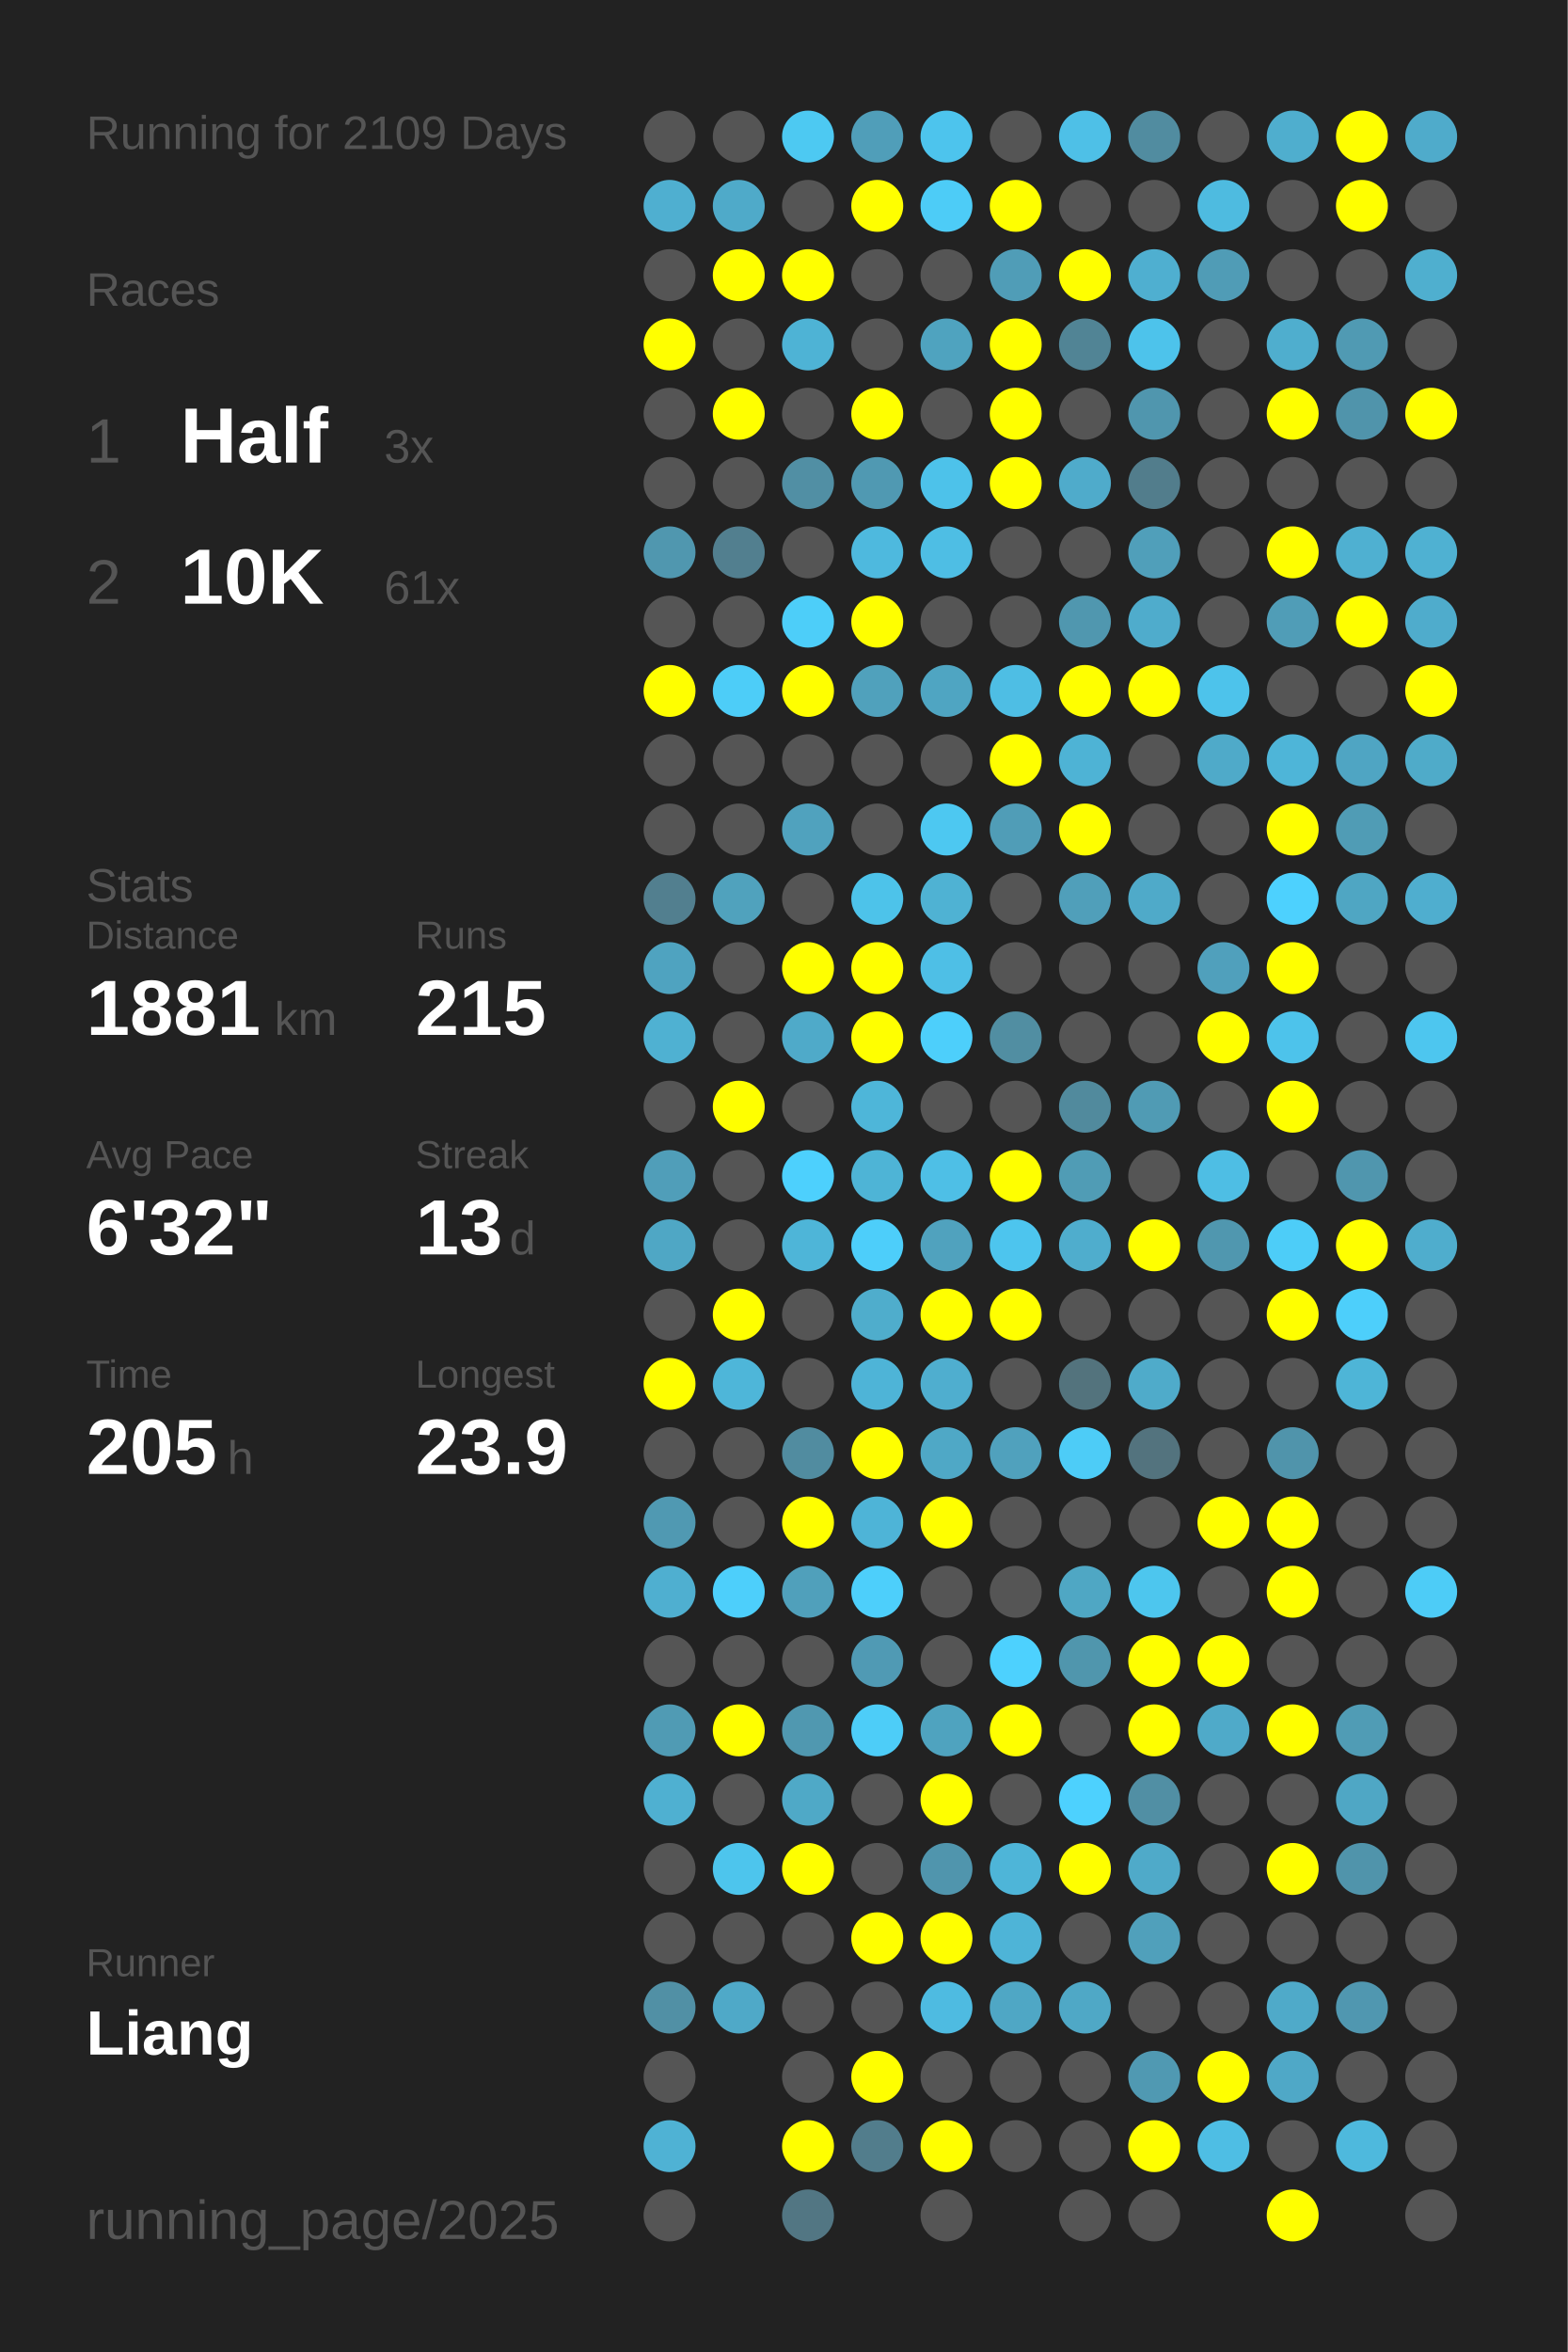
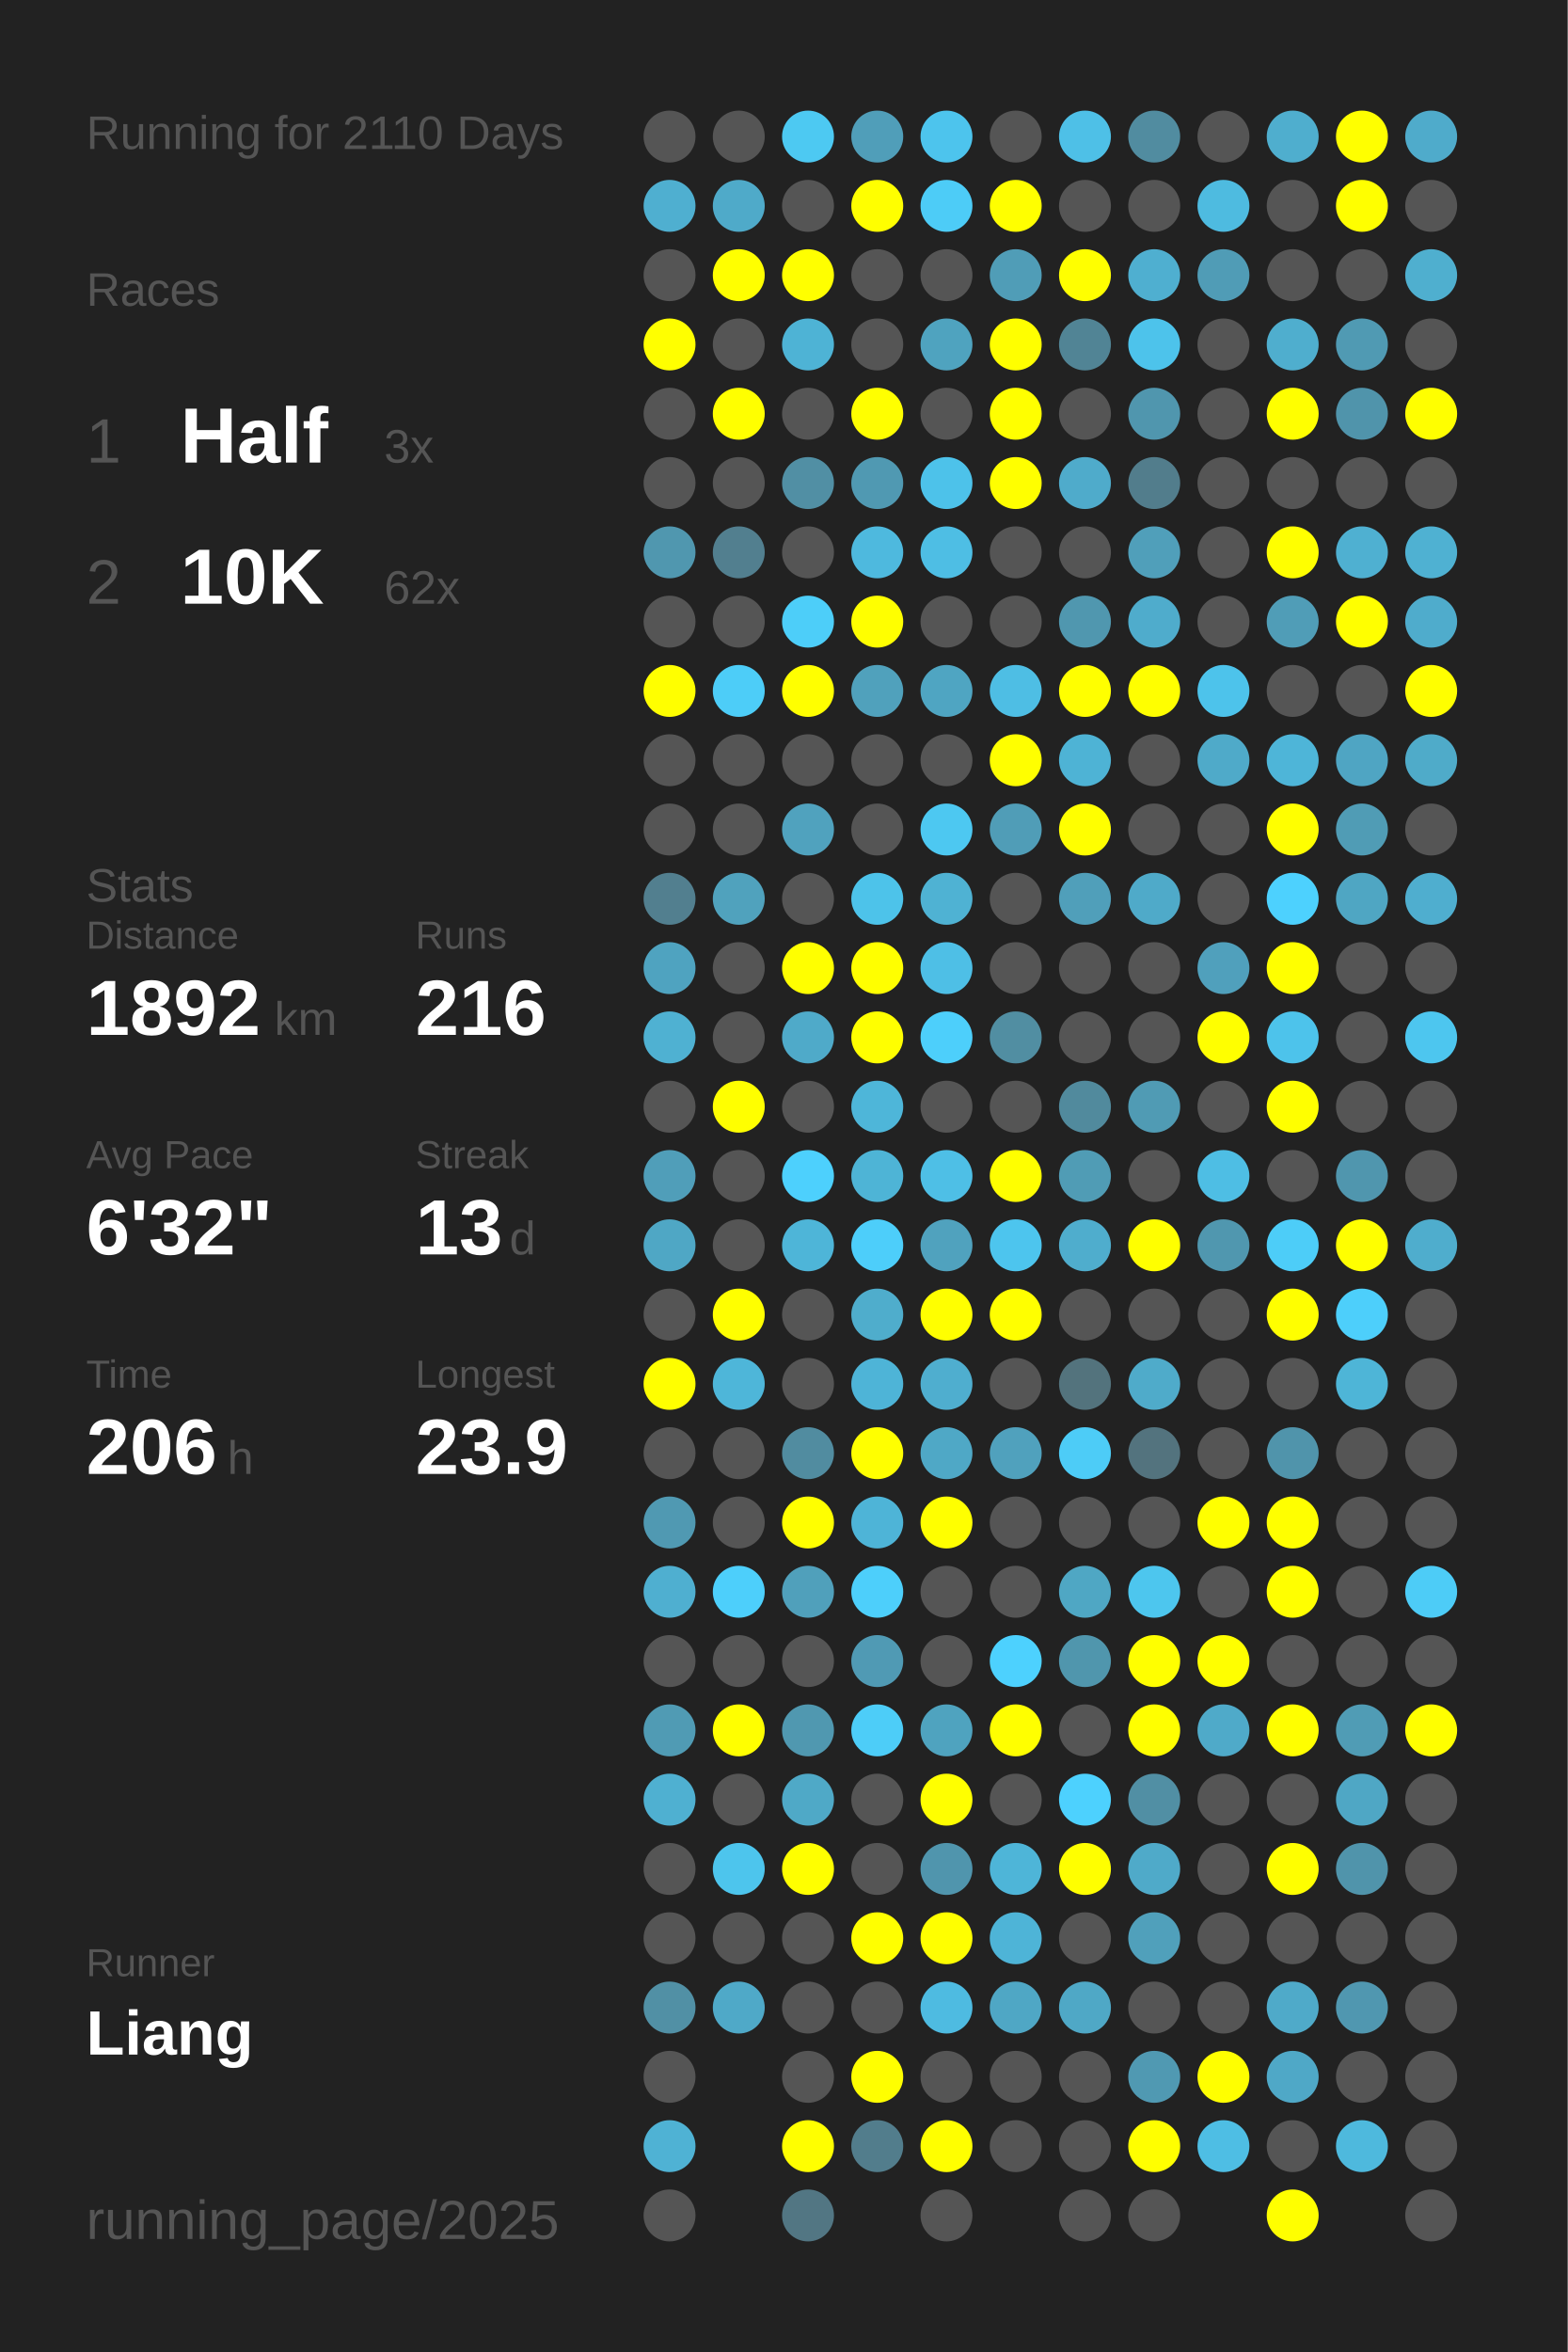
<svg xmlns="http://www.w3.org/2000/svg" baseProfile="full" height="300mm" version="1.1" viewBox="0,0,200,300" width="200mm">
  <defs />
  <rect fill="#222222" height="300" width="200" x="0" y="0" />
-   <text fill="#555555" style="font-size:6px; font-family:Arial;" x="11" y="19">Running for 2109 Days</text>
+   <text fill="#555555" style="font-size:6px; font-family:Arial;" x="11" y="19">Running for 2110 Days</text>
  <text fill="#555555" style="font-size:6px; font-family:Arial;" x="11" y="39">Races</text>
  <text fill="#555555" style="font-size:8px; font-family:Arial;" x="11" y="59">1</text>
  <text fill="#FFFFFF" style="font-size:10px; font-family:Arial; font-weight:bold;" x="23" y="59">Half</text>
  <text fill="#555555" style="font-size:6px; font-family:Arial;" x="49" y="59">3x</text>
  <text fill="#555555" style="font-size:8px; font-family:Arial;" x="11" y="77">2</text>
  <text fill="#FFFFFF" style="font-size:10px; font-family:Arial; font-weight:bold;" x="23" y="77">10K</text>
-   <text fill="#555555" style="font-size:6px; font-family:Arial;" x="49" y="77">61x</text>
+   <text fill="#555555" style="font-size:6px; font-family:Arial;" x="49" y="77">62x</text>
  <text fill="#555555" style="font-size:6px; font-family:Arial;" x="11" y="115">Stats</text>
  <text fill="#555555" style="font-size:5px; font-family:Arial;" x="11" y="121">Distance</text>
-   <text fill="#FFFFFF" style="font-size:10px; font-family:Arial; font-weight:bold;" x="11" y="132">1881</text>
+   <text fill="#FFFFFF" style="font-size:10px; font-family:Arial; font-weight:bold;" x="11" y="132">1892</text>
  <text fill="#555555" style="font-size:6px; font-family:Arial;" x="35" y="132">km</text>
  <text fill="#555555" style="font-size:5px; font-family:Arial;" x="53" y="121">Runs</text>
-   <text fill="#FFFFFF" style="font-size:10px; font-family:Arial; font-weight:bold;" x="53" y="132">215</text>
+   <text fill="#FFFFFF" style="font-size:10px; font-family:Arial; font-weight:bold;" x="53" y="132">216</text>
  <text fill="#555555" style="font-size:5px; font-family:Arial;" x="11" y="149">Avg Pace</text>
  <text fill="#FFFFFF" style="font-size:10px; font-family:Arial; font-weight:bold;" x="11" y="160">6'32"</text>
  <text fill="#555555" style="font-size:5px; font-family:Arial;" x="53" y="149">Streak</text>
  <text fill="#FFFFFF" style="font-size:10px; font-family:Arial; font-weight:bold;" x="53" y="160">13</text>
  <text fill="#555555" style="font-size:6px; font-family:Arial;" x="65" y="160">d</text>
  <text fill="#555555" style="font-size:5px; font-family:Arial;" x="11" y="177">Time</text>
-   <text fill="#FFFFFF" style="font-size:10px; font-family:Arial; font-weight:bold;" x="11" y="188">205</text>
+   <text fill="#FFFFFF" style="font-size:10px; font-family:Arial; font-weight:bold;" x="11" y="188">206</text>
  <text fill="#555555" style="font-size:6px; font-family:Arial;" x="29" y="188">h</text>
  <text fill="#555555" style="font-size:5px; font-family:Arial;" x="53" y="177">Longest</text>
  <text fill="#FFFFFF" style="font-size:10px; font-family:Arial; font-weight:bold;" x="53" y="188">23.9</text>
  <text fill="#555555" style="font-size:5px; font-family:Arial;" x="11" y="252.065">Runner</text>
  <text fill="#FFFFFF" style="font-size:8px; font-family:Arial; font-weight:bold;" x="11" y="262.065">Liang</text>
  <text fill="#555555" style="font-size:7px; font-family:Arial;" x="11" y="285.581">running_page/2025</text>
  <circle cx="85.417" cy="17.419" fill="#555555" r="3.312" />
  <circle cx="85.417" cy="26.258" fill="#4fafd0" r="3.312" />
  <circle cx="85.417" cy="35.097" fill="#555555" r="3.312" />
  <circle cx="85.417" cy="43.935" fill="#FFFF00" r="3.312" />
  <circle cx="85.417" cy="52.774" fill="#555555" r="3.312" />
  <circle cx="85.417" cy="61.613" fill="#555555" r="3.312" />
  <circle cx="85.417" cy="70.452" fill="#5097af" r="3.312" />
  <circle cx="85.417" cy="79.29" fill="#555555" r="3.312" />
  <circle cx="85.417" cy="88.129" fill="#FFFF00" r="3.312" />
  <circle cx="85.417" cy="96.968" fill="#555555" r="3.312" />
  <circle cx="85.417" cy="105.806" fill="#555555" r="3.312" />
  <circle cx="85.417" cy="114.645" fill="#527f8f" r="3.312" />
  <circle cx="85.417" cy="123.484" fill="#4fa3c0" r="3.312" />
  <circle cx="85.417" cy="132.323" fill="#4fb1d2" r="3.312" />
  <circle cx="85.417" cy="141.161" fill="#555555" r="3.312" />
  <circle cx="85.417" cy="150" fill="#509eb9" r="3.312" />
  <circle cx="85.417" cy="158.839" fill="#4fa7c5" r="3.312" />
  <circle cx="85.417" cy="167.677" fill="#555555" r="3.312" />
  <circle cx="85.417" cy="176.516" fill="#FFFF00" r="3.312" />
  <circle cx="85.417" cy="185.355" fill="#555555" r="3.312" />
  <circle cx="85.417" cy="194.194" fill="#5099b2" r="3.312" />
  <circle cx="85.417" cy="203.032" fill="#4fafd0" r="3.312" />
  <circle cx="85.417" cy="211.871" fill="#555555" r="3.312" />
  <circle cx="85.417" cy="220.71" fill="#509bb4" r="3.312" />
  <circle cx="85.417" cy="229.548" fill="#4fb0d1" r="3.312" />
  <circle cx="85.417" cy="238.387" fill="#555555" r="3.312" />
  <circle cx="85.417" cy="247.226" fill="#555555" r="3.312" />
  <circle cx="85.417" cy="256.065" fill="#5190a5" r="3.312" />
  <circle cx="85.417" cy="264.903" fill="#555555" r="3.312" />
  <circle cx="85.417" cy="273.742" fill="#4fb2d4" r="3.312" />
  <circle cx="85.417" cy="282.581" fill="#555555" r="3.312" />
  <circle cx="94.25" cy="17.419" fill="#555555" r="3.312" />
  <circle cx="94.25" cy="26.258" fill="#4faac9" r="3.312" />
  <circle cx="94.25" cy="35.097" fill="#FFFF00" r="3.312" />
  <circle cx="94.25" cy="43.935" fill="#555555" r="3.312" />
  <circle cx="94.25" cy="52.774" fill="#FFFF00" r="3.312" />
  <circle cx="94.25" cy="61.613" fill="#555555" r="3.312" />
  <circle cx="94.25" cy="70.452" fill="#527f8f" r="3.312" />
  <circle cx="94.25" cy="79.29" fill="#555555" r="3.312" />
  <circle cx="94.25" cy="88.129" fill="#4dcdf8" r="3.312" />
  <circle cx="94.25" cy="96.968" fill="#555555" r="3.312" />
  <circle cx="94.25" cy="105.806" fill="#555555" r="3.312" />
  <circle cx="94.25" cy="114.645" fill="#50a2bd" r="3.312" />
  <circle cx="94.25" cy="123.484" fill="#555555" r="3.312" />
  <circle cx="94.25" cy="132.323" fill="#555555" r="3.312" />
  <circle cx="94.25" cy="141.161" fill="#FFFF00" r="3.312" />
  <circle cx="94.25" cy="150" fill="#555555" r="3.312" />
  <circle cx="94.25" cy="158.839" fill="#555555" r="3.312" />
  <circle cx="94.25" cy="167.677" fill="#FFFF00" r="3.312" />
  <circle cx="94.25" cy="176.516" fill="#4eb6d9" r="3.312" />
  <circle cx="94.25" cy="185.355" fill="#555555" r="3.312" />
  <circle cx="94.25" cy="194.194" fill="#555555" r="3.312" />
  <circle cx="94.25" cy="203.032" fill="#4dcffb" r="3.312" />
  <circle cx="94.25" cy="211.871" fill="#555555" r="3.312" />
  <circle cx="94.25" cy="220.71" fill="#FFFF00" r="3.312" />
  <circle cx="94.25" cy="229.548" fill="#555555" r="3.312" />
  <circle cx="94.25" cy="238.387" fill="#4dc5ed" r="3.312" />
  <circle cx="94.25" cy="247.226" fill="#555555" r="3.312" />
  <circle cx="94.25" cy="256.065" fill="#4fa9c8" r="3.312" />
  <circle cx="103.083" cy="17.419" fill="#4dc9f2" r="3.312" />
  <circle cx="103.083" cy="26.258" fill="#555555" r="3.312" />
  <circle cx="103.083" cy="35.097" fill="#FFFF00" r="3.312" />
  <circle cx="103.083" cy="43.935" fill="#4eb3d5" r="3.312" />
  <circle cx="103.083" cy="52.774" fill="#555555" r="3.312" />
  <circle cx="103.083" cy="61.613" fill="#518fa4" r="3.312" />
  <circle cx="103.083" cy="70.452" fill="#555555" r="3.312" />
  <circle cx="103.083" cy="79.29" fill="#4dcef9" r="3.312" />
  <circle cx="103.083" cy="88.129" fill="#FFFF00" r="3.312" />
  <circle cx="103.083" cy="96.968" fill="#555555" r="3.312" />
  <circle cx="103.083" cy="105.806" fill="#50a2be" r="3.312" />
  <circle cx="103.083" cy="114.645" fill="#555555" r="3.312" />
  <circle cx="103.083" cy="123.484" fill="#FFFF00" r="3.312" />
  <circle cx="103.083" cy="132.323" fill="#4faac9" r="3.312" />
  <circle cx="103.083" cy="141.161" fill="#555555" r="3.312" />
  <circle cx="103.083" cy="150" fill="#4dd0fd" r="3.312" />
  <circle cx="103.083" cy="158.839" fill="#4eb5d8" r="3.312" />
  <circle cx="103.083" cy="167.677" fill="#555555" r="3.312" />
  <circle cx="103.083" cy="176.516" fill="#555555" r="3.312" />
  <circle cx="103.083" cy="185.355" fill="#518ca0" r="3.312" />
  <circle cx="103.083" cy="194.194" fill="#FFFF00" r="3.312" />
  <circle cx="103.083" cy="203.032" fill="#50a0bb" r="3.312" />
  <circle cx="103.083" cy="211.871" fill="#555555" r="3.312" />
  <circle cx="103.083" cy="220.71" fill="#5098b0" r="3.312" />
  <circle cx="103.083" cy="229.548" fill="#4fa9c7" r="3.312" />
  <circle cx="103.083" cy="238.387" fill="#FFFF00" r="3.312" />
  <circle cx="103.083" cy="247.226" fill="#555555" r="3.312" />
  <circle cx="103.083" cy="256.065" fill="#555555" r="3.312" />
  <circle cx="103.083" cy="264.903" fill="#555555" r="3.312" />
  <circle cx="103.083" cy="273.742" fill="#FFFF00" r="3.312" />
  <circle cx="103.083" cy="282.581" fill="#527683" r="3.312" />
  <circle cx="111.917" cy="17.419" fill="#509eb9" r="3.312" />
  <circle cx="111.917" cy="26.258" fill="#FFFF00" r="3.312" />
  <circle cx="111.917" cy="35.097" fill="#555555" r="3.312" />
  <circle cx="111.917" cy="43.935" fill="#555555" r="3.312" />
  <circle cx="111.917" cy="52.774" fill="#FFFF00" r="3.312" />
  <circle cx="111.917" cy="61.613" fill="#5099b2" r="3.312" />
  <circle cx="111.917" cy="70.452" fill="#4eb9de" r="3.312" />
  <circle cx="111.917" cy="79.29" fill="#FFFF00" r="3.312" />
  <circle cx="111.917" cy="88.129" fill="#50a1bc" r="3.312" />
  <circle cx="111.917" cy="96.968" fill="#555555" r="3.312" />
  <circle cx="111.917" cy="105.806" fill="#555555" r="3.312" />
  <circle cx="111.917" cy="114.645" fill="#4dc3ea" r="3.312" />
  <circle cx="111.917" cy="123.484" fill="#FFFF00" r="3.312" />
  <circle cx="111.917" cy="132.323" fill="#FFFF00" r="3.312" />
  <circle cx="111.917" cy="141.161" fill="#4eb6d9" r="3.312" />
  <circle cx="111.917" cy="150" fill="#4eb4d6" r="3.312" />
  <circle cx="111.917" cy="158.839" fill="#4dcefa" r="3.312" />
  <circle cx="111.917" cy="167.677" fill="#4fadcc" r="3.312" />
  <circle cx="111.917" cy="176.516" fill="#4eb4d7" r="3.312" />
  <circle cx="111.917" cy="185.355" fill="#FFFF00" r="3.312" />
  <circle cx="111.917" cy="194.194" fill="#4eb4d7" r="3.312" />
  <circle cx="111.917" cy="203.032" fill="#4dcffb" r="3.312" />
  <circle cx="111.917" cy="211.871" fill="#509ab4" r="3.312" />
  <circle cx="111.917" cy="220.71" fill="#4dcdf8" r="3.312" />
  <circle cx="111.917" cy="229.548" fill="#555555" r="3.312" />
  <circle cx="111.917" cy="238.387" fill="#555555" r="3.312" />
  <circle cx="111.917" cy="247.226" fill="#FFFF00" r="3.312" />
  <circle cx="111.917" cy="256.065" fill="#555555" r="3.312" />
  <circle cx="111.917" cy="264.903" fill="#FFFF00" r="3.312" />
  <circle cx="111.917" cy="273.742" fill="#527d8c" r="3.312" />
  <circle cx="120.75" cy="17.419" fill="#4dc4ed" r="3.312" />
  <circle cx="120.75" cy="26.258" fill="#4dccf7" r="3.312" />
  <circle cx="120.75" cy="35.097" fill="#555555" r="3.312" />
  <circle cx="120.75" cy="43.935" fill="#4fa3bf" r="3.312" />
  <circle cx="120.75" cy="52.774" fill="#555555" r="3.312" />
  <circle cx="120.75" cy="61.613" fill="#4dc2ea" r="3.312" />
  <circle cx="120.75" cy="70.452" fill="#4ebee4" r="3.312" />
  <circle cx="120.75" cy="79.29" fill="#555555" r="3.312" />
  <circle cx="120.75" cy="88.129" fill="#4fa5c2" r="3.312" />
  <circle cx="120.75" cy="96.968" fill="#555555" r="3.312" />
  <circle cx="120.75" cy="105.806" fill="#4dc8f1" r="3.312" />
  <circle cx="120.75" cy="114.645" fill="#4fb2d3" r="3.312" />
  <circle cx="120.75" cy="123.484" fill="#4ebfe6" r="3.312" />
  <circle cx="120.75" cy="132.323" fill="#4dcffb" r="3.312" />
  <circle cx="120.75" cy="141.161" fill="#555555" r="3.312" />
  <circle cx="120.75" cy="150" fill="#4ebfe6" r="3.312" />
  <circle cx="120.75" cy="158.839" fill="#50a2be" r="3.312" />
  <circle cx="120.75" cy="167.677" fill="#FFFF00" r="3.312" />
  <circle cx="120.75" cy="176.516" fill="#4faecf" r="3.312" />
  <circle cx="120.75" cy="185.355" fill="#4fa8c6" r="3.312" />
  <circle cx="120.75" cy="194.194" fill="#FFFF00" r="3.312" />
  <circle cx="120.75" cy="203.032" fill="#555555" r="3.312" />
  <circle cx="120.75" cy="211.871" fill="#555555" r="3.312" />
  <circle cx="120.75" cy="220.71" fill="#4fa3bf" r="3.312" />
  <circle cx="120.75" cy="229.548" fill="#FFFF00" r="3.312" />
  <circle cx="120.75" cy="238.387" fill="#5095ad" r="3.312" />
  <circle cx="120.75" cy="247.226" fill="#FFFF00" r="3.312" />
  <circle cx="120.75" cy="256.065" fill="#4ebbe1" r="3.312" />
  <circle cx="120.75" cy="264.903" fill="#555555" r="3.312" />
  <circle cx="120.75" cy="273.742" fill="#FFFF00" r="3.312" />
  <circle cx="120.75" cy="282.581" fill="#555555" r="3.312" />
  <circle cx="129.583" cy="17.419" fill="#555555" r="3.312" />
  <circle cx="129.583" cy="26.258" fill="#FFFF00" r="3.312" />
  <circle cx="129.583" cy="35.097" fill="#509db7" r="3.312" />
  <circle cx="129.583" cy="43.935" fill="#FFFF00" r="3.312" />
  <circle cx="129.583" cy="52.774" fill="#FFFF00" r="3.312" />
  <circle cx="129.583" cy="61.613" fill="#FFFF00" r="3.312" />
  <circle cx="129.583" cy="70.452" fill="#555555" r="3.312" />
  <circle cx="129.583" cy="79.29" fill="#555555" r="3.312" />
  <circle cx="129.583" cy="88.129" fill="#4ebee4" r="3.312" />
  <circle cx="129.583" cy="96.968" fill="#FFFF00" r="3.312" />
  <circle cx="129.583" cy="105.806" fill="#509db7" r="3.312" />
  <circle cx="129.583" cy="114.645" fill="#555555" r="3.312" />
  <circle cx="129.583" cy="123.484" fill="#555555" r="3.312" />
  <circle cx="129.583" cy="132.323" fill="#518ea2" r="3.312" />
  <circle cx="129.583" cy="141.161" fill="#555555" r="3.312" />
  <circle cx="129.583" cy="150" fill="#FFFF00" r="3.312" />
  <circle cx="129.583" cy="158.839" fill="#4dc5ee" r="3.312" />
  <circle cx="129.583" cy="167.677" fill="#FFFF00" r="3.312" />
  <circle cx="129.583" cy="176.516" fill="#555555" r="3.312" />
  <circle cx="129.583" cy="185.355" fill="#50a1bd" r="3.312" />
  <circle cx="129.583" cy="194.194" fill="#555555" r="3.312" />
  <circle cx="129.583" cy="203.032" fill="#555555" r="3.312" />
  <circle cx="129.583" cy="211.871" fill="#4dd1fe" r="3.312" />
  <circle cx="129.583" cy="220.71" fill="#FFFF00" r="3.312" />
  <circle cx="129.583" cy="229.548" fill="#555555" r="3.312" />
  <circle cx="129.583" cy="238.387" fill="#4eb5d8" r="3.312" />
  <circle cx="129.583" cy="247.226" fill="#4eb4d7" r="3.312" />
  <circle cx="129.583" cy="256.065" fill="#4fa7c5" r="3.312" />
  <circle cx="129.583" cy="264.903" fill="#555555" r="3.312" />
  <circle cx="129.583" cy="273.742" fill="#555555" r="3.312" />
  <circle cx="138.417" cy="17.419" fill="#4ec0e7" r="3.312" />
  <circle cx="138.417" cy="26.258" fill="#555555" r="3.312" />
  <circle cx="138.417" cy="35.097" fill="#FFFF00" r="3.312" />
  <circle cx="138.417" cy="43.935" fill="#518495" r="3.312" />
  <circle cx="138.417" cy="52.774" fill="#555555" r="3.312" />
  <circle cx="138.417" cy="61.613" fill="#4fabcb" r="3.312" />
  <circle cx="138.417" cy="70.452" fill="#555555" r="3.312" />
  <circle cx="138.417" cy="79.29" fill="#5097af" r="3.312" />
  <circle cx="138.417" cy="88.129" fill="#FFFF00" r="3.312" />
  <circle cx="138.417" cy="96.968" fill="#4eb3d5" r="3.312" />
  <circle cx="138.417" cy="105.806" fill="#FFFF00" r="3.312" />
  <circle cx="138.417" cy="114.645" fill="#509fba" r="3.312" />
  <circle cx="138.417" cy="123.484" fill="#555555" r="3.312" />
  <circle cx="138.417" cy="132.323" fill="#555555" r="3.312" />
  <circle cx="138.417" cy="141.161" fill="#518a9d" r="3.312" />
  <circle cx="138.417" cy="150" fill="#509cb5" r="3.312" />
  <circle cx="138.417" cy="158.839" fill="#4fadcd" r="3.312" />
  <circle cx="138.417" cy="167.677" fill="#555555" r="3.312" />
  <circle cx="138.417" cy="176.516" fill="#53737d" r="3.312" />
  <circle cx="138.417" cy="185.355" fill="#4dccf7" r="3.312" />
  <circle cx="138.417" cy="194.194" fill="#555555" r="3.312" />
  <circle cx="138.417" cy="203.032" fill="#4fa7c4" r="3.312" />
  <circle cx="138.417" cy="211.871" fill="#5096ad" r="3.312" />
  <circle cx="138.417" cy="220.71" fill="#555555" r="3.312" />
  <circle cx="138.417" cy="229.548" fill="#4dd1fe" r="3.312" />
  <circle cx="138.417" cy="238.387" fill="#FFFF00" r="3.312" />
  <circle cx="138.417" cy="247.226" fill="#555555" r="3.312" />
  <circle cx="138.417" cy="256.065" fill="#4fa8c6" r="3.312" />
  <circle cx="138.417" cy="264.903" fill="#555555" r="3.312" />
  <circle cx="138.417" cy="273.742" fill="#555555" r="3.312" />
  <circle cx="138.417" cy="282.581" fill="#555555" r="3.312" />
  <circle cx="147.25" cy="17.419" fill="#518ca0" r="3.312" />
  <circle cx="147.25" cy="26.258" fill="#555555" r="3.312" />
  <circle cx="147.25" cy="35.097" fill="#4fafd0" r="3.312" />
  <circle cx="147.25" cy="43.935" fill="#4dc3eb" r="3.312" />
  <circle cx="147.25" cy="52.774" fill="#5096ae" r="3.312" />
  <circle cx="147.25" cy="61.613" fill="#527d8c" r="3.312" />
  <circle cx="147.25" cy="70.452" fill="#509fba" r="3.312" />
  <circle cx="147.25" cy="79.29" fill="#4faccc" r="3.312" />
  <circle cx="147.25" cy="88.129" fill="#FFFF00" r="3.312" />
  <circle cx="147.25" cy="96.968" fill="#555555" r="3.312" />
  <circle cx="147.25" cy="105.806" fill="#555555" r="3.312" />
  <circle cx="147.25" cy="114.645" fill="#4faac9" r="3.312" />
  <circle cx="147.25" cy="123.484" fill="#555555" r="3.312" />
  <circle cx="147.25" cy="132.323" fill="#555555" r="3.312" />
  <circle cx="147.25" cy="141.161" fill="#509bb4" r="3.312" />
  <circle cx="147.25" cy="150" fill="#555555" r="3.312" />
  <circle cx="147.25" cy="158.839" fill="#FFFF00" r="3.312" />
  <circle cx="147.25" cy="167.677" fill="#555555" r="3.312" />
  <circle cx="147.25" cy="176.516" fill="#4fabca" r="3.312" />
  <circle cx="147.25" cy="185.355" fill="#53737e" r="3.312" />
  <circle cx="147.25" cy="194.194" fill="#555555" r="3.312" />
  <circle cx="147.25" cy="203.032" fill="#4dc6ee" r="3.312" />
  <circle cx="147.25" cy="211.871" fill="#FFFF00" r="3.312" />
  <circle cx="147.25" cy="220.71" fill="#FFFF00" r="3.312" />
  <circle cx="147.25" cy="229.548" fill="#518fa4" r="3.312" />
  <circle cx="147.25" cy="238.387" fill="#4faac9" r="3.312" />
  <circle cx="147.25" cy="247.226" fill="#50a0bb" r="3.312" />
  <circle cx="147.25" cy="256.065" fill="#555555" r="3.312" />
  <circle cx="147.25" cy="264.903" fill="#5099b2" r="3.312" />
  <circle cx="147.25" cy="273.742" fill="#FFFF00" r="3.312" />
  <circle cx="147.25" cy="282.581" fill="#555555" r="3.312" />
  <circle cx="156.083" cy="17.419" fill="#555555" r="3.312" />
  <circle cx="156.083" cy="26.258" fill="#4ebbe0" r="3.312" />
  <circle cx="156.083" cy="35.097" fill="#509cb6" r="3.312" />
  <circle cx="156.083" cy="43.935" fill="#555555" r="3.312" />
  <circle cx="156.083" cy="52.774" fill="#555555" r="3.312" />
  <circle cx="156.083" cy="61.613" fill="#555555" r="3.312" />
  <circle cx="156.083" cy="70.452" fill="#555555" r="3.312" />
  <circle cx="156.083" cy="79.29" fill="#555555" r="3.312" />
  <circle cx="156.083" cy="88.129" fill="#4dc3eb" r="3.312" />
  <circle cx="156.083" cy="96.968" fill="#4faac9" r="3.312" />
  <circle cx="156.083" cy="105.806" fill="#555555" r="3.312" />
  <circle cx="156.083" cy="114.645" fill="#555555" r="3.312" />
  <circle cx="156.083" cy="123.484" fill="#50a0bc" r="3.312" />
  <circle cx="156.083" cy="132.323" fill="#FFFF00" r="3.312" />
  <circle cx="156.083" cy="141.161" fill="#555555" r="3.312" />
  <circle cx="156.083" cy="150" fill="#4ebee4" r="3.312" />
  <circle cx="156.083" cy="158.839" fill="#5097af" r="3.312" />
  <circle cx="156.083" cy="167.677" fill="#555555" r="3.312" />
  <circle cx="156.083" cy="176.516" fill="#555555" r="3.312" />
  <circle cx="156.083" cy="185.355" fill="#555555" r="3.312" />
  <circle cx="156.083" cy="194.194" fill="#FFFF00" r="3.312" />
  <circle cx="156.083" cy="203.032" fill="#555555" r="3.312" />
  <circle cx="156.083" cy="211.871" fill="#FFFF00" r="3.312" />
  <circle cx="156.083" cy="220.71" fill="#4faac9" r="3.312" />
  <circle cx="156.083" cy="229.548" fill="#555555" r="3.312" />
  <circle cx="156.083" cy="238.387" fill="#555555" r="3.312" />
  <circle cx="156.083" cy="247.226" fill="#555555" r="3.312" />
  <circle cx="156.083" cy="256.065" fill="#555555" r="3.312" />
  <circle cx="156.083" cy="264.903" fill="#FFFF00" r="3.312" />
  <circle cx="156.083" cy="273.742" fill="#4ebee4" r="3.312" />
  <circle cx="164.917" cy="17.419" fill="#4faece" r="3.312" />
  <circle cx="164.917" cy="26.258" fill="#555555" r="3.312" />
  <circle cx="164.917" cy="35.097" fill="#555555" r="3.312" />
  <circle cx="164.917" cy="43.935" fill="#4faece" r="3.312" />
  <circle cx="164.917" cy="52.774" fill="#FFFF00" r="3.312" />
  <circle cx="164.917" cy="61.613" fill="#555555" r="3.312" />
  <circle cx="164.917" cy="70.452" fill="#FFFF00" r="3.312" />
  <circle cx="164.917" cy="79.29" fill="#509db7" r="3.312" />
  <circle cx="164.917" cy="88.129" fill="#555555" r="3.312" />
  <circle cx="164.917" cy="96.968" fill="#4eb5d8" r="3.312" />
  <circle cx="164.917" cy="105.806" fill="#FFFF00" r="3.312" />
  <circle cx="164.917" cy="114.645" fill="#4dd1fe" r="3.312" />
  <circle cx="164.917" cy="123.484" fill="#FFFF00" r="3.312" />
  <circle cx="164.917" cy="132.323" fill="#4dc3eb" r="3.312" />
  <circle cx="164.917" cy="141.161" fill="#FFFF00" r="3.312" />
  <circle cx="164.917" cy="150" fill="#555555" r="3.312" />
  <circle cx="164.917" cy="158.839" fill="#4dcdf8" r="3.312" />
  <circle cx="164.917" cy="167.677" fill="#FFFF00" r="3.312" />
  <circle cx="164.917" cy="176.516" fill="#555555" r="3.312" />
  <circle cx="164.917" cy="185.355" fill="#5094ab" r="3.312" />
  <circle cx="164.917" cy="194.194" fill="#FFFF00" r="3.312" />
  <circle cx="164.917" cy="203.032" fill="#FFFF00" r="3.312" />
  <circle cx="164.917" cy="211.871" fill="#555555" r="3.312" />
  <circle cx="164.917" cy="220.71" fill="#FFFF00" r="3.312" />
  <circle cx="164.917" cy="229.548" fill="#555555" r="3.312" />
  <circle cx="164.917" cy="238.387" fill="#FFFF00" r="3.312" />
  <circle cx="164.917" cy="247.226" fill="#555555" r="3.312" />
  <circle cx="164.917" cy="256.065" fill="#4faac9" r="3.312" />
  <circle cx="164.917" cy="264.903" fill="#4fa8c7" r="3.312" />
  <circle cx="164.917" cy="273.742" fill="#555555" r="3.312" />
  <circle cx="164.917" cy="282.581" fill="#FFFF00" r="3.312" />
  <circle cx="173.75" cy="17.419" fill="#FFFF00" r="3.312" />
  <circle cx="173.75" cy="26.258" fill="#FFFF00" r="3.312" />
  <circle cx="173.75" cy="35.097" fill="#555555" r="3.312" />
  <circle cx="173.75" cy="43.935" fill="#509ab3" r="3.312" />
  <circle cx="173.75" cy="52.774" fill="#5094ab" r="3.312" />
  <circle cx="173.75" cy="61.613" fill="#555555" r="3.312" />
  <circle cx="173.75" cy="70.452" fill="#4fb0d1" r="3.312" />
  <circle cx="173.75" cy="79.29" fill="#FFFF00" r="3.312" />
  <circle cx="173.75" cy="88.129" fill="#555555" r="3.312" />
  <circle cx="173.75" cy="96.968" fill="#4fa5c3" r="3.312" />
  <circle cx="173.75" cy="105.806" fill="#509cb5" r="3.312" />
  <circle cx="173.75" cy="114.645" fill="#4fa6c3" r="3.312" />
  <circle cx="173.75" cy="123.484" fill="#555555" r="3.312" />
  <circle cx="173.75" cy="132.323" fill="#555555" r="3.312" />
  <circle cx="173.75" cy="141.161" fill="#555555" r="3.312" />
  <circle cx="173.75" cy="150" fill="#5096ae" r="3.312" />
  <circle cx="173.75" cy="158.839" fill="#FFFF00" r="3.312" />
  <circle cx="173.75" cy="167.677" fill="#4dcffb" r="3.312" />
  <circle cx="173.75" cy="176.516" fill="#4eb5d7" r="3.312" />
  <circle cx="173.75" cy="185.355" fill="#555555" r="3.312" />
  <circle cx="173.75" cy="194.194" fill="#555555" r="3.312" />
  <circle cx="173.75" cy="203.032" fill="#555555" r="3.312" />
  <circle cx="173.75" cy="211.871" fill="#555555" r="3.312" />
  <circle cx="173.75" cy="220.71" fill="#509cb5" r="3.312" />
  <circle cx="173.75" cy="229.548" fill="#4fa7c5" r="3.312" />
  <circle cx="173.75" cy="238.387" fill="#5094ab" r="3.312" />
  <circle cx="173.75" cy="247.226" fill="#555555" r="3.312" />
  <circle cx="173.75" cy="256.065" fill="#5097b0" r="3.312" />
  <circle cx="173.75" cy="264.903" fill="#555555" r="3.312" />
  <circle cx="173.75" cy="273.742" fill="#4eb9dd" r="3.312" />
  <circle cx="182.583" cy="17.419" fill="#4fabcb" r="3.312" />
  <circle cx="182.583" cy="26.258" fill="#555555" r="3.312" />
  <circle cx="182.583" cy="35.097" fill="#4fafcf" r="3.312" />
  <circle cx="182.583" cy="43.935" fill="#555555" r="3.312" />
  <circle cx="182.583" cy="52.774" fill="#FFFF00" r="3.312" />
  <circle cx="182.583" cy="61.613" fill="#555555" r="3.312" />
  <circle cx="182.583" cy="70.452" fill="#4fb1d2" r="3.312" />
  <circle cx="182.583" cy="79.29" fill="#4faccc" r="3.312" />
  <circle cx="182.583" cy="88.129" fill="#FFFF00" r="3.312" />
  <circle cx="182.583" cy="96.968" fill="#4fabc9" r="3.312" />
  <circle cx="182.583" cy="105.806" fill="#555555" r="3.312" />
  <circle cx="182.583" cy="114.645" fill="#4faecf" r="3.312" />
  <circle cx="182.583" cy="123.484" fill="#555555" r="3.312" />
  <circle cx="182.583" cy="132.323" fill="#4dc6ef" r="3.312" />
  <circle cx="182.583" cy="141.161" fill="#555555" r="3.312" />
  <circle cx="182.583" cy="150" fill="#555555" r="3.312" />
  <circle cx="182.583" cy="158.839" fill="#4fadcd" r="3.312" />
  <circle cx="182.583" cy="167.677" fill="#555555" r="3.312" />
  <circle cx="182.583" cy="176.516" fill="#555555" r="3.312" />
  <circle cx="182.583" cy="185.355" fill="#555555" r="3.312" />
  <circle cx="182.583" cy="194.194" fill="#555555" r="3.312" />
  <circle cx="182.583" cy="203.032" fill="#4dccf7" r="3.312" />
  <circle cx="182.583" cy="211.871" fill="#555555" r="3.312" />
-   <circle cx="182.583" cy="220.71" fill="#555555" r="3.312" />
+   <circle cx="182.583" cy="220.71" fill="#FFFF00" r="3.312" />
  <circle cx="182.583" cy="229.548" fill="#555555" r="3.312" />
  <circle cx="182.583" cy="238.387" fill="#555555" r="3.312" />
  <circle cx="182.583" cy="247.226" fill="#555555" r="3.312" />
  <circle cx="182.583" cy="256.065" fill="#555555" r="3.312" />
  <circle cx="182.583" cy="264.903" fill="#555555" r="3.312" />
  <circle cx="182.583" cy="273.742" fill="#555555" r="3.312" />
  <circle cx="182.583" cy="282.581" fill="#555555" r="3.312" />
</svg>
